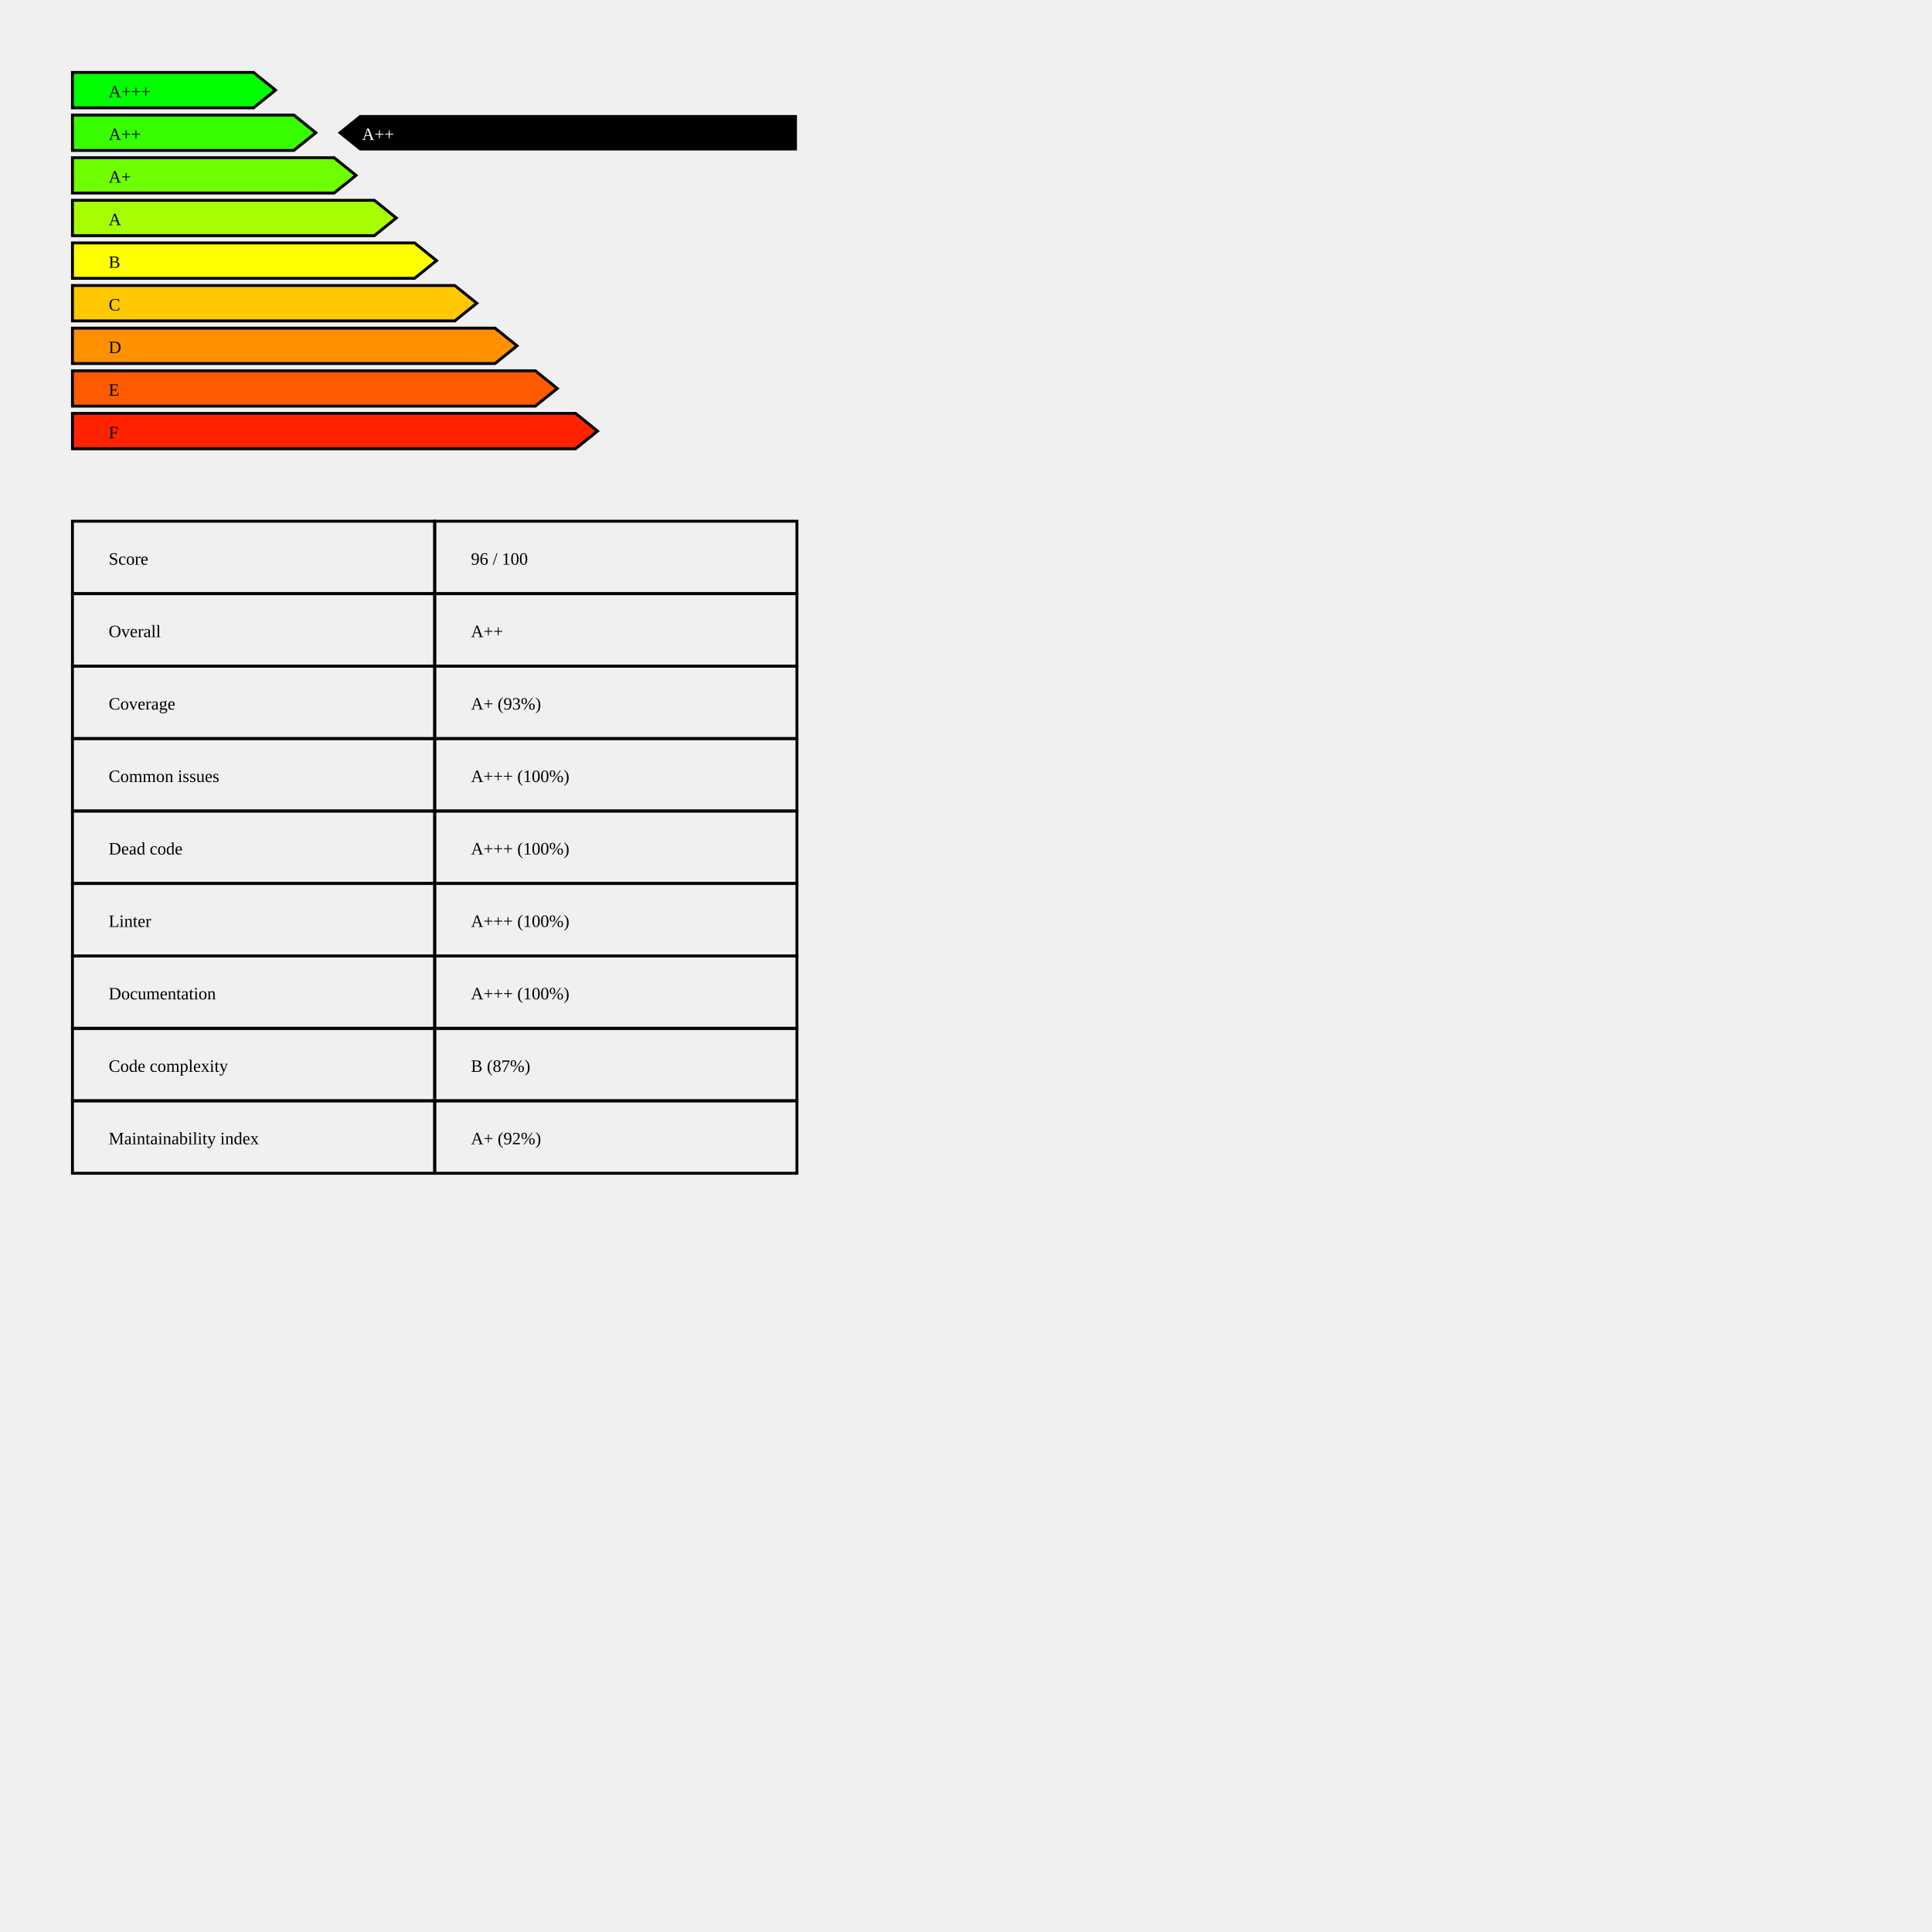
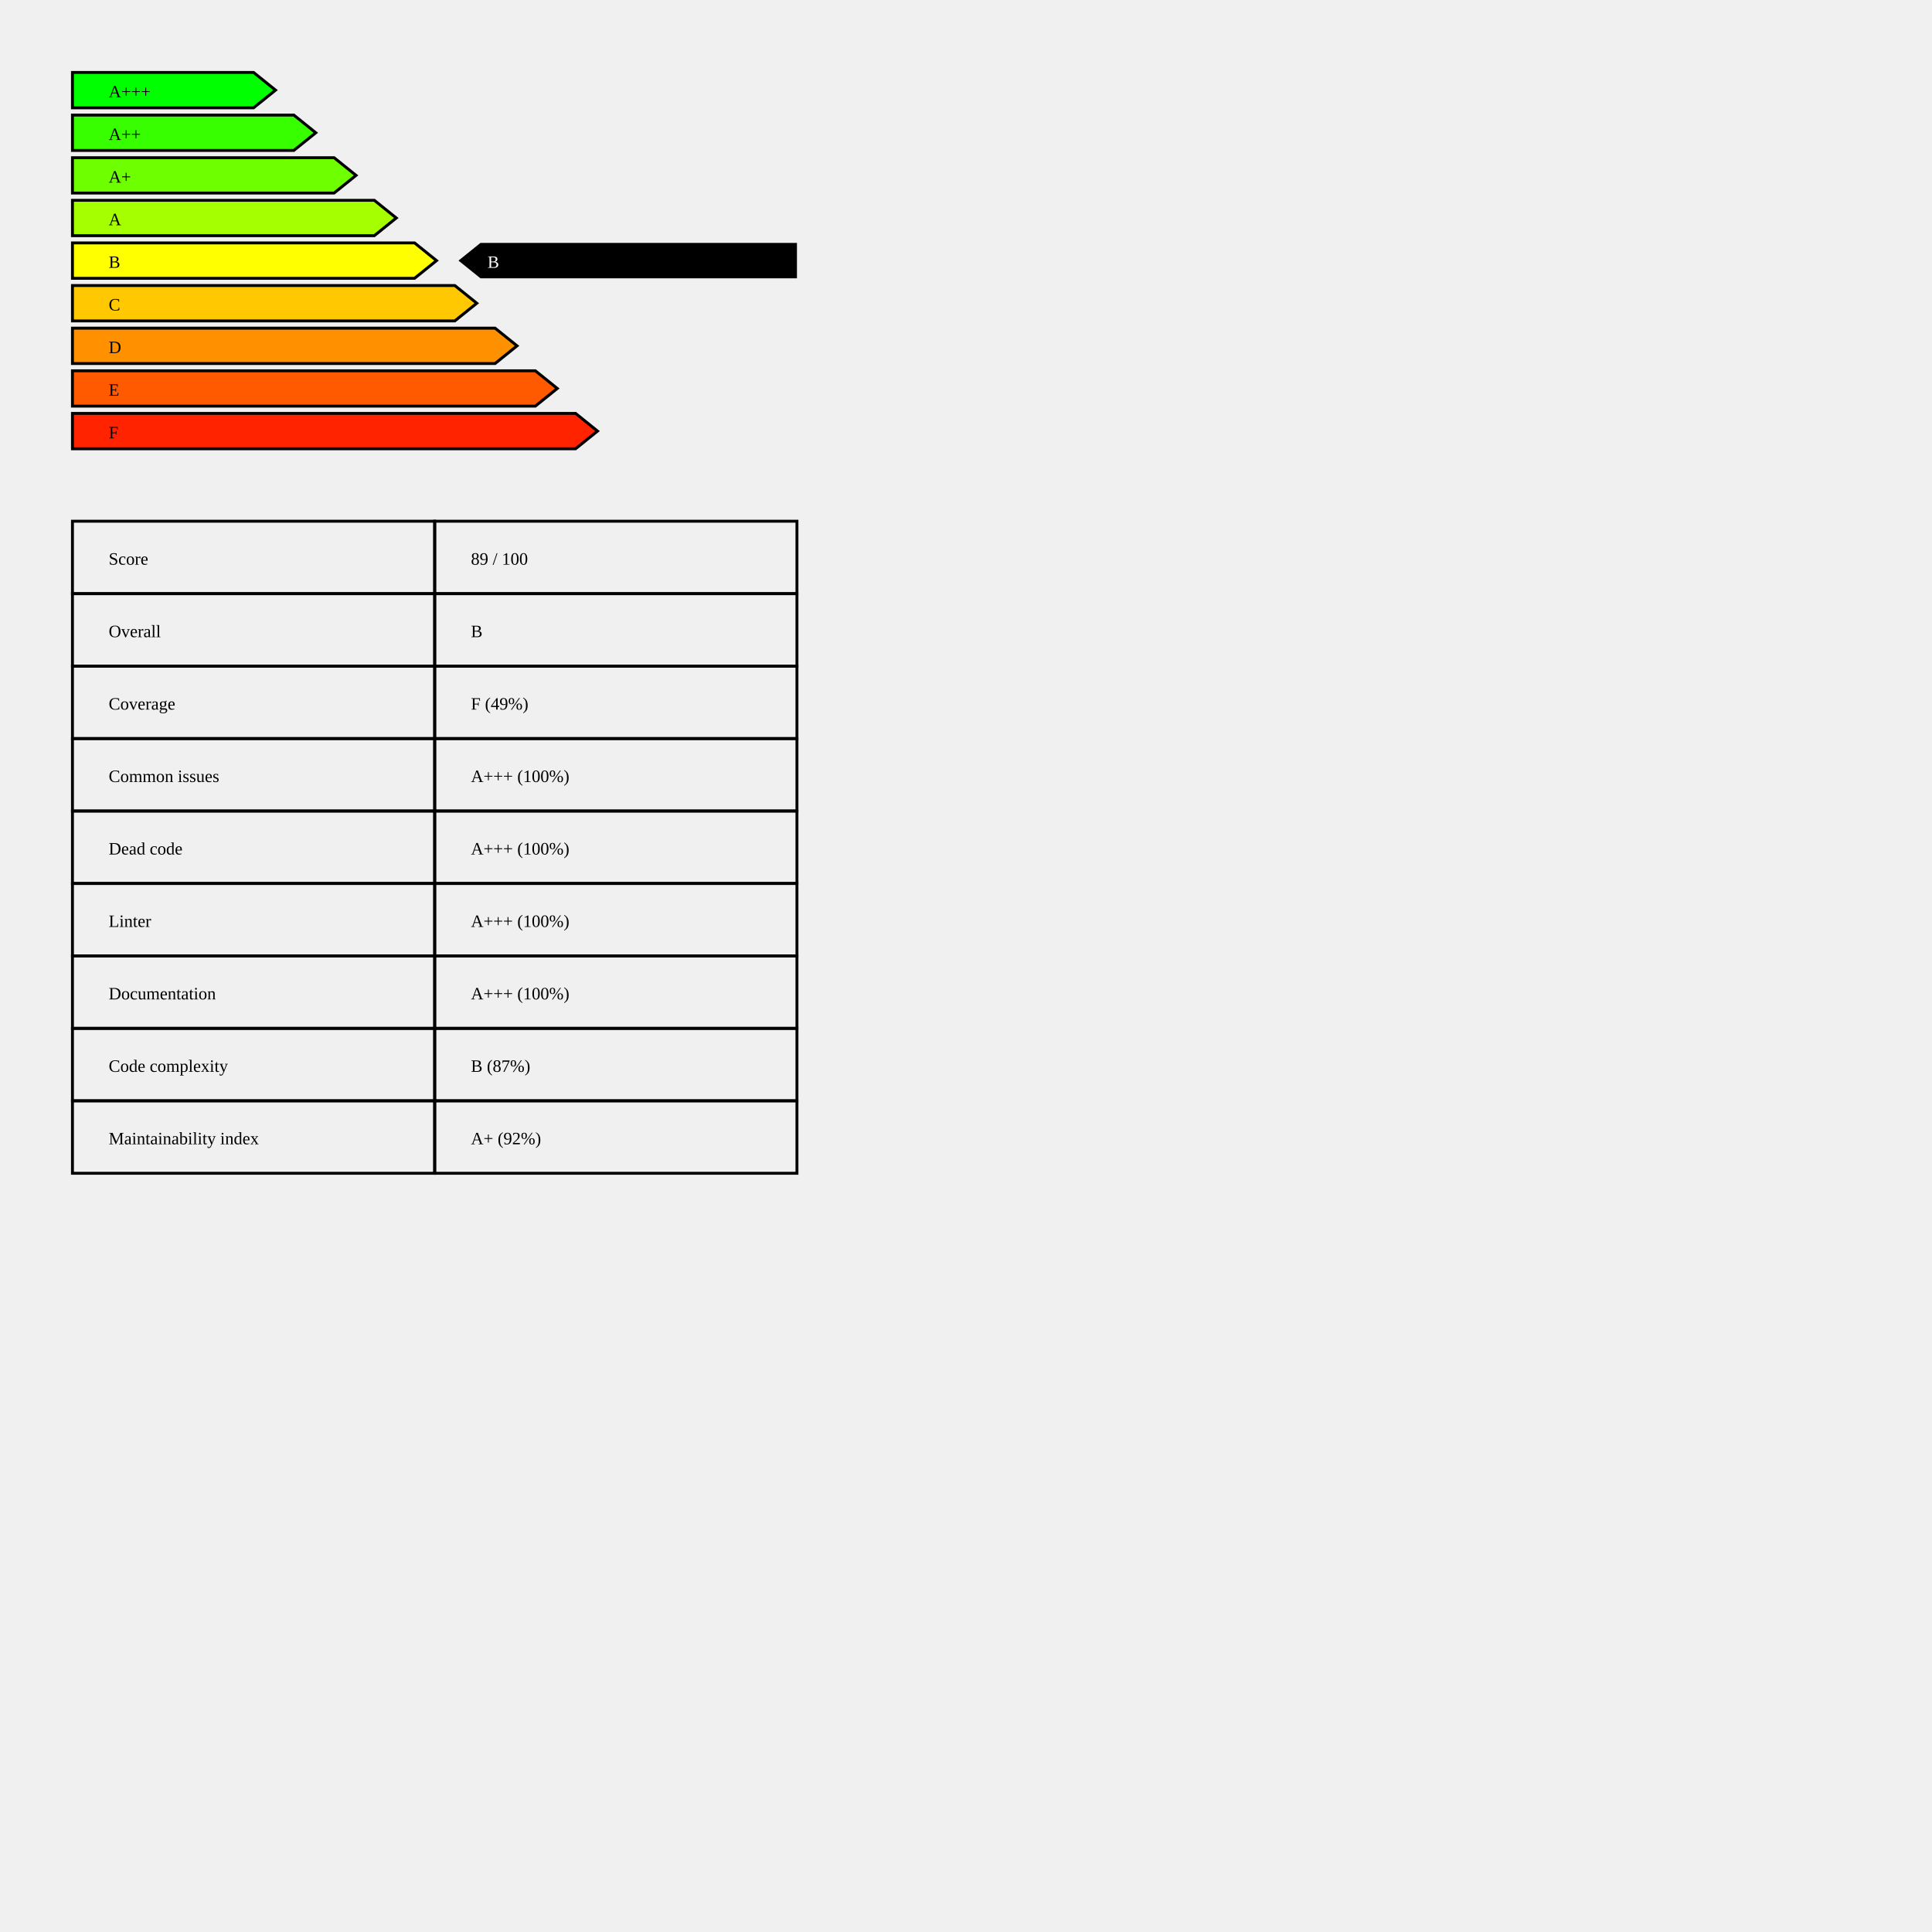
<svg xmlns="http://www.w3.org/2000/svg" baseProfile="full" height="1000pt" version="1.1" width="1000pt">
  <defs />
  <polygon points="50,50.0 175.0,50.0 190.152,62.206 175.0,74.412 50,74.412 50,50.0" style="fill:rgb(0 255 0);stroke:black;stroke-width:2;" />
  <text x="75.0" y="67.206">A+++</text>
  <polygon points="50,79.412 202.778,79.412 217.929,91.618 202.778,103.824 50,103.824 50,79.412" style="fill:rgb(55 255 0);stroke:black;stroke-width:2;" />
  <text x="75.0" y="96.618">A++</text>
  <polygon points="50,108.824 230.556,108.824 245.707,121.029 230.556,133.235 50,133.235 50,108.824" style="fill:rgb(110 255 0);stroke:black;stroke-width:2;" />
  <text x="75.0" y="126.029">A+</text>
  <polygon points="50,138.235 258.333,138.235 273.485,150.441 258.333,162.647 50,162.647 50,138.235" style="fill:rgb(165 255 0);stroke:black;stroke-width:2;" />
  <text x="75.0" y="155.441">A</text>
  <polygon points="50,167.647 286.111,167.647 301.263,179.853 286.111,192.059 50,192.059 50,167.647" style="fill:rgb(255 255 0);stroke:black;stroke-width:2;" />
  <text x="75.0" y="184.853">B</text>
  <polygon points="50,197.059 313.889,197.059 329.04,209.265 313.889,221.471 50,221.471 50,197.059" style="fill:rgb(255 200 0);stroke:black;stroke-width:2;" />
  <text x="75.0" y="214.265">C</text>
  <polygon points="50,226.471 341.667,226.471 356.818,238.676 341.667,250.882 50,250.882 50,226.471" style="fill:rgb(255 145 0);stroke:black;stroke-width:2;" />
  <text x="75.0" y="243.676">D</text>
  <polygon points="50,255.882 369.444,255.882 384.596,268.088 369.444,280.294 50,280.294 50,255.882" style="fill:rgb(255 90 0);stroke:black;stroke-width:2;" />
  <text x="75.0" y="273.088">E</text>
  <polygon points="50,285.294 397.222,285.294 412.374,297.5 397.222,309.706 50,309.706 50,285.294" style="fill:rgb(255 35 0);stroke:black;stroke-width:2;" />
  <text x="75.0" y="302.5">F</text>
-   <polygon points="248.232,79.412 233.081,91.618 248.232,103.824 550,103.824 550,79.412" style="fill:black;" />
-   <text fill="white" x="249.798" y="96.618">A++</text>
+   <polygon points="331.566,167.647 316.414,179.853 331.566,192.059 550,192.059 550,167.647" style="fill:black;" />
+   <text fill="white" x="336.465" y="184.853">B</text>
  <text x="75.0" y="389.706">Score</text>
-   <text x="325.0" y="389.706">96 / 100</text>
+   <text x="325.0" y="389.706">89 / 100</text>
  <polygon points="50,359.706 300,359.706 300,409.706 50,409.706 50,359.706" style="fill:none; stroke:black;stroke-width:2;" />
  <polygon points="300,359.706 550,359.706 550,409.706 300,409.706 300,359.706" style="fill:none; stroke:black;stroke-width:2;" />
  <text x="75.0" y="439.706">Overall</text>
-   <text x="325.0" y="439.706">A++</text>
+   <text x="325.0" y="439.706">B</text>
  <polygon points="50,409.706 300,409.706 300,459.706 50,459.706 50,409.706" style="fill:none; stroke:black;stroke-width:2;" />
  <polygon points="300,409.706 550,409.706 550,459.706 300,459.706 300,409.706" style="fill:none; stroke:black;stroke-width:2;" />
  <text x="75.0" y="489.706">Coverage</text>
-   <text x="325.0" y="489.706">A+  (93%)</text>
+   <text x="325.0" y="489.706">F  (49%)</text>
  <polygon points="50,459.706 300,459.706 300,509.706 50,509.706 50,459.706" style="fill:none; stroke:black;stroke-width:2;" />
  <polygon points="300,459.706 550,459.706 550,509.706 300,509.706 300,459.706" style="fill:none; stroke:black;stroke-width:2;" />
  <text x="75.0" y="539.706">Common issues</text>
  <text x="325.0" y="539.706">A+++  (100%)</text>
  <polygon points="50,509.706 300,509.706 300,559.706 50,559.706 50,509.706" style="fill:none; stroke:black;stroke-width:2;" />
  <polygon points="300,509.706 550,509.706 550,559.706 300,559.706 300,509.706" style="fill:none; stroke:black;stroke-width:2;" />
  <text x="75.0" y="589.706">Dead code</text>
  <text x="325.0" y="589.706">A+++  (100%)</text>
  <polygon points="50,559.706 300,559.706 300,609.706 50,609.706 50,559.706" style="fill:none; stroke:black;stroke-width:2;" />
  <polygon points="300,559.706 550,559.706 550,609.706 300,609.706 300,559.706" style="fill:none; stroke:black;stroke-width:2;" />
  <text x="75.0" y="639.706">Linter</text>
  <text x="325.0" y="639.706">A+++  (100%)</text>
  <polygon points="50,609.706 300,609.706 300,659.706 50,659.706 50,609.706" style="fill:none; stroke:black;stroke-width:2;" />
  <polygon points="300,609.706 550,609.706 550,659.706 300,659.706 300,609.706" style="fill:none; stroke:black;stroke-width:2;" />
  <text x="75.0" y="689.706">Documentation</text>
  <text x="325.0" y="689.706">A+++  (100%)</text>
  <polygon points="50,659.706 300,659.706 300,709.706 50,709.706 50,659.706" style="fill:none; stroke:black;stroke-width:2;" />
  <polygon points="300,659.706 550,659.706 550,709.706 300,709.706 300,659.706" style="fill:none; stroke:black;stroke-width:2;" />
  <text x="75.0" y="739.706">Code complexity</text>
  <text x="325.0" y="739.706">B  (87%)</text>
  <polygon points="50,709.706 300,709.706 300,759.706 50,759.706 50,709.706" style="fill:none; stroke:black;stroke-width:2;" />
  <polygon points="300,709.706 550,709.706 550,759.706 300,759.706 300,709.706" style="fill:none; stroke:black;stroke-width:2;" />
  <text x="75.0" y="789.706">Maintainability index</text>
  <text x="325.0" y="789.706">A+  (92%)</text>
  <polygon points="50,759.706 300,759.706 300,809.706 50,809.706 50,759.706" style="fill:none; stroke:black;stroke-width:2;" />
  <polygon points="300,759.706 550,759.706 550,809.706 300,809.706 300,759.706" style="fill:none; stroke:black;stroke-width:2;" />
</svg>
